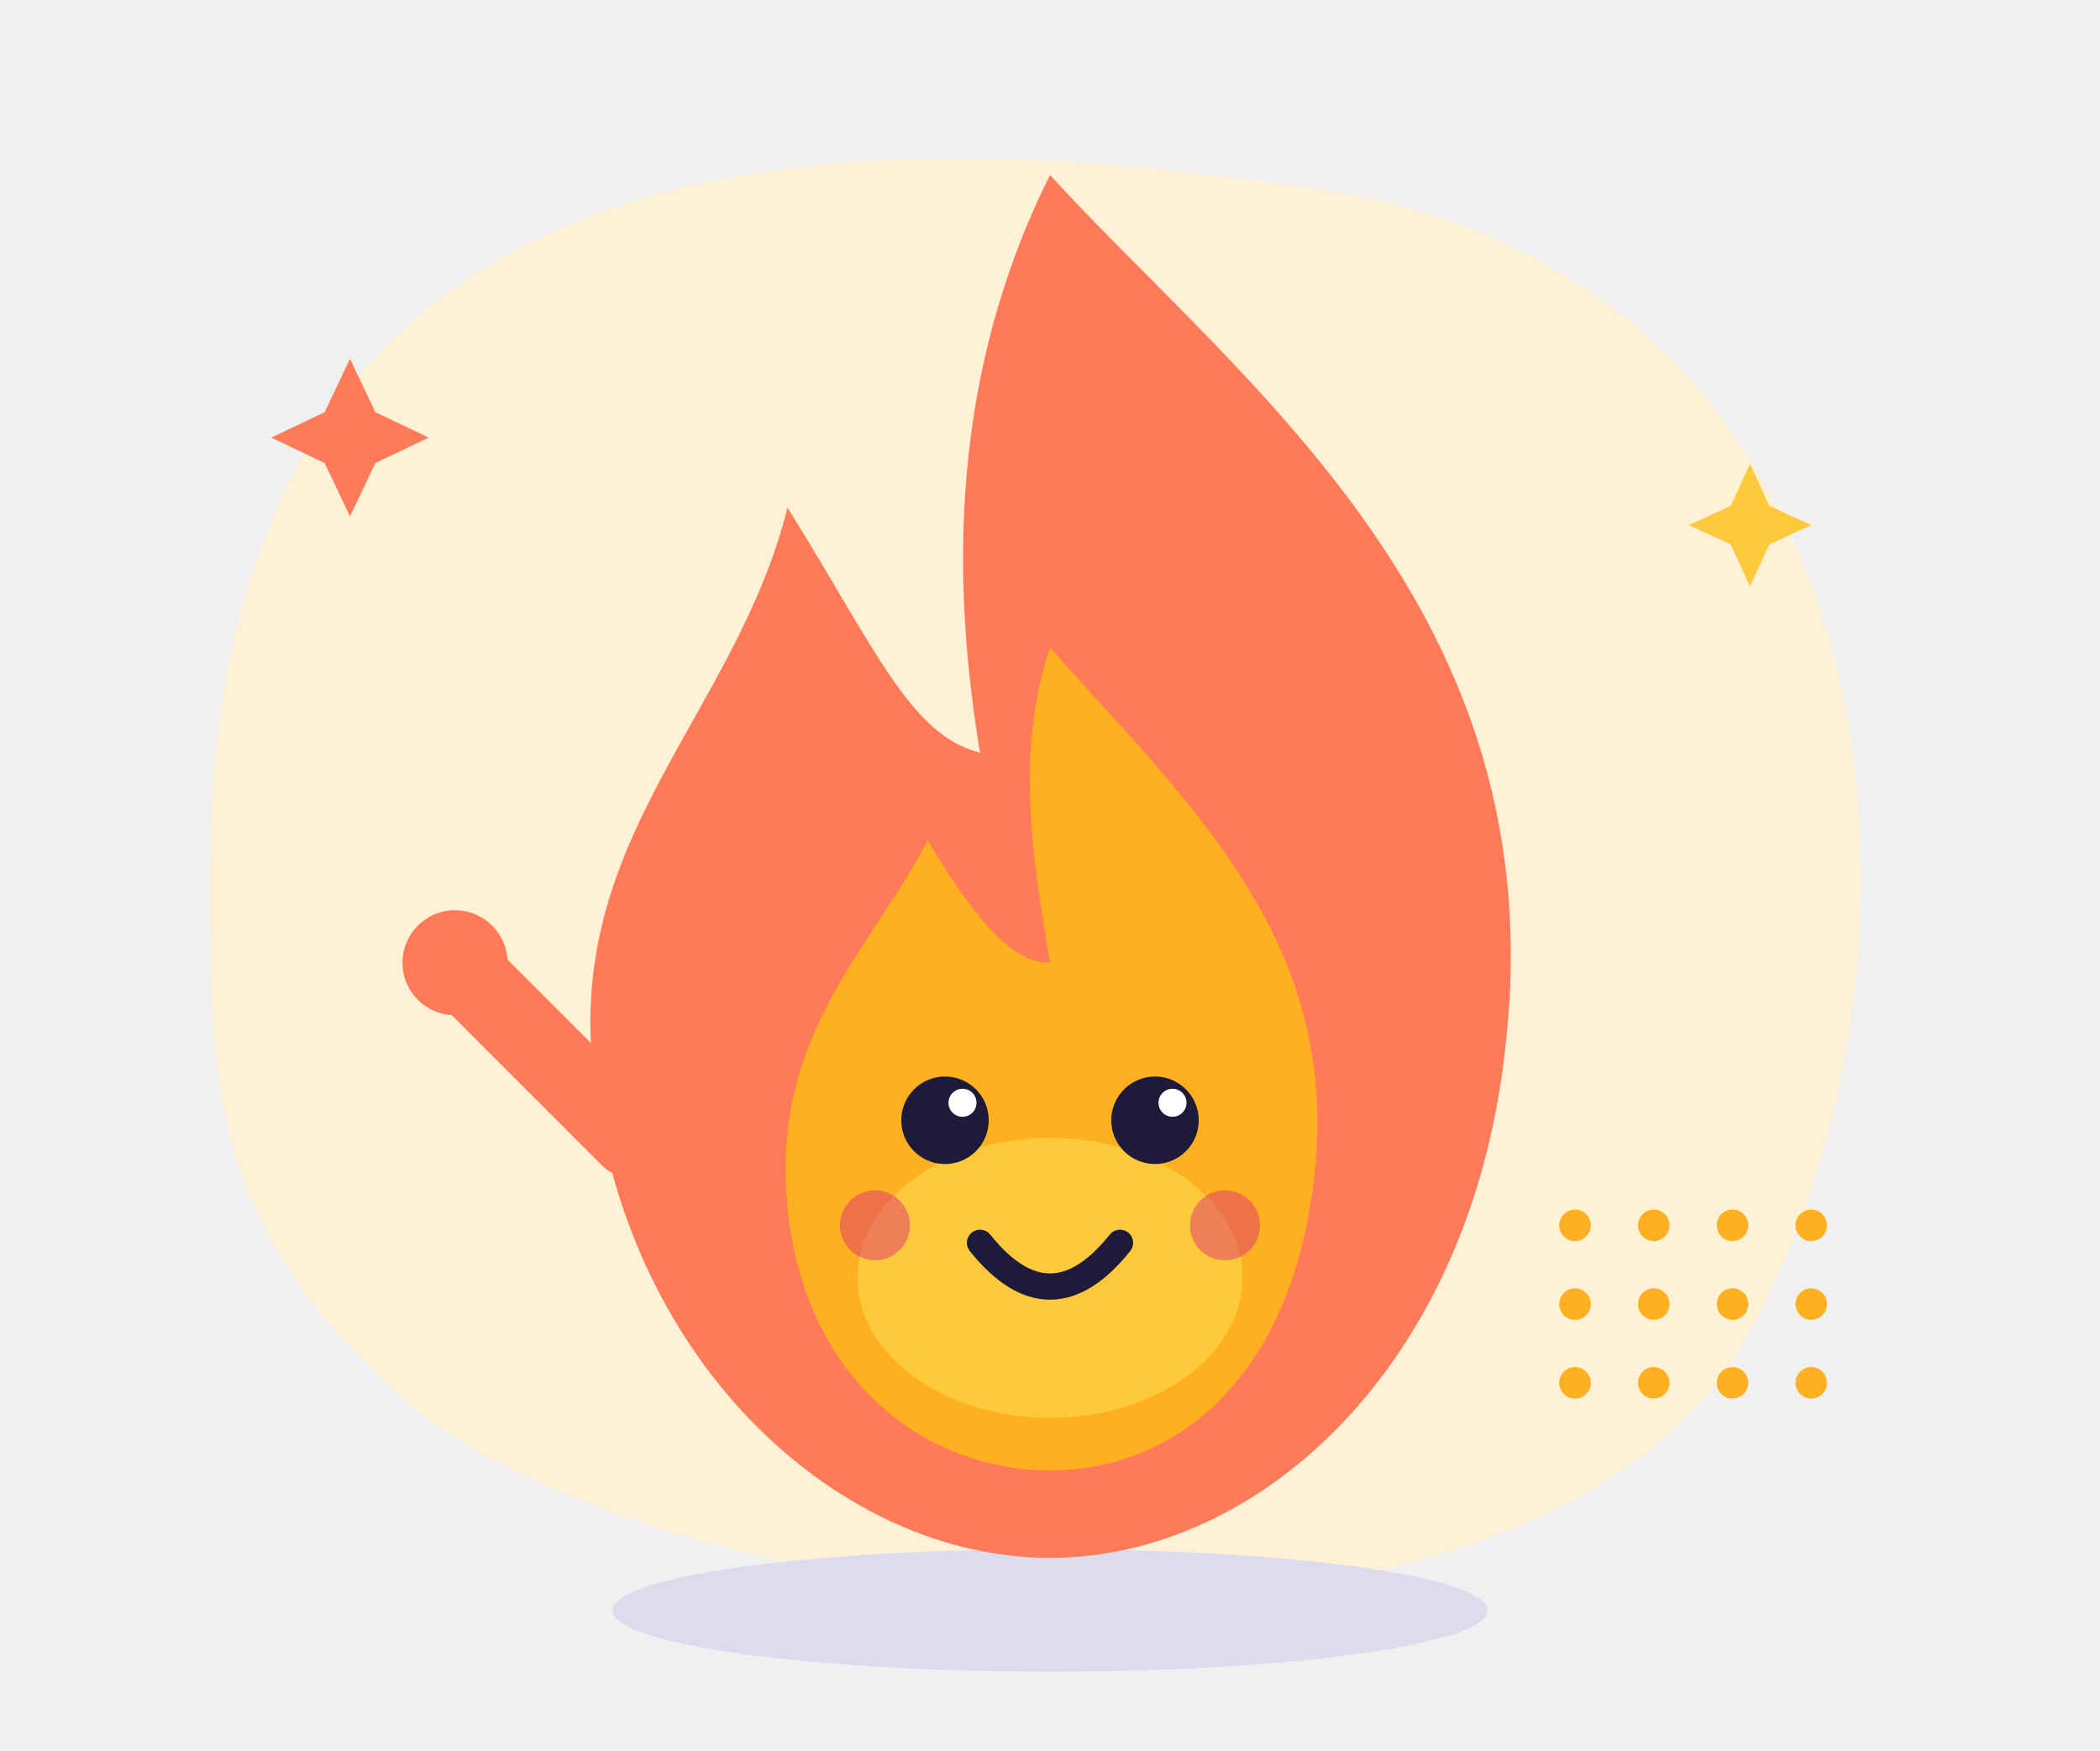
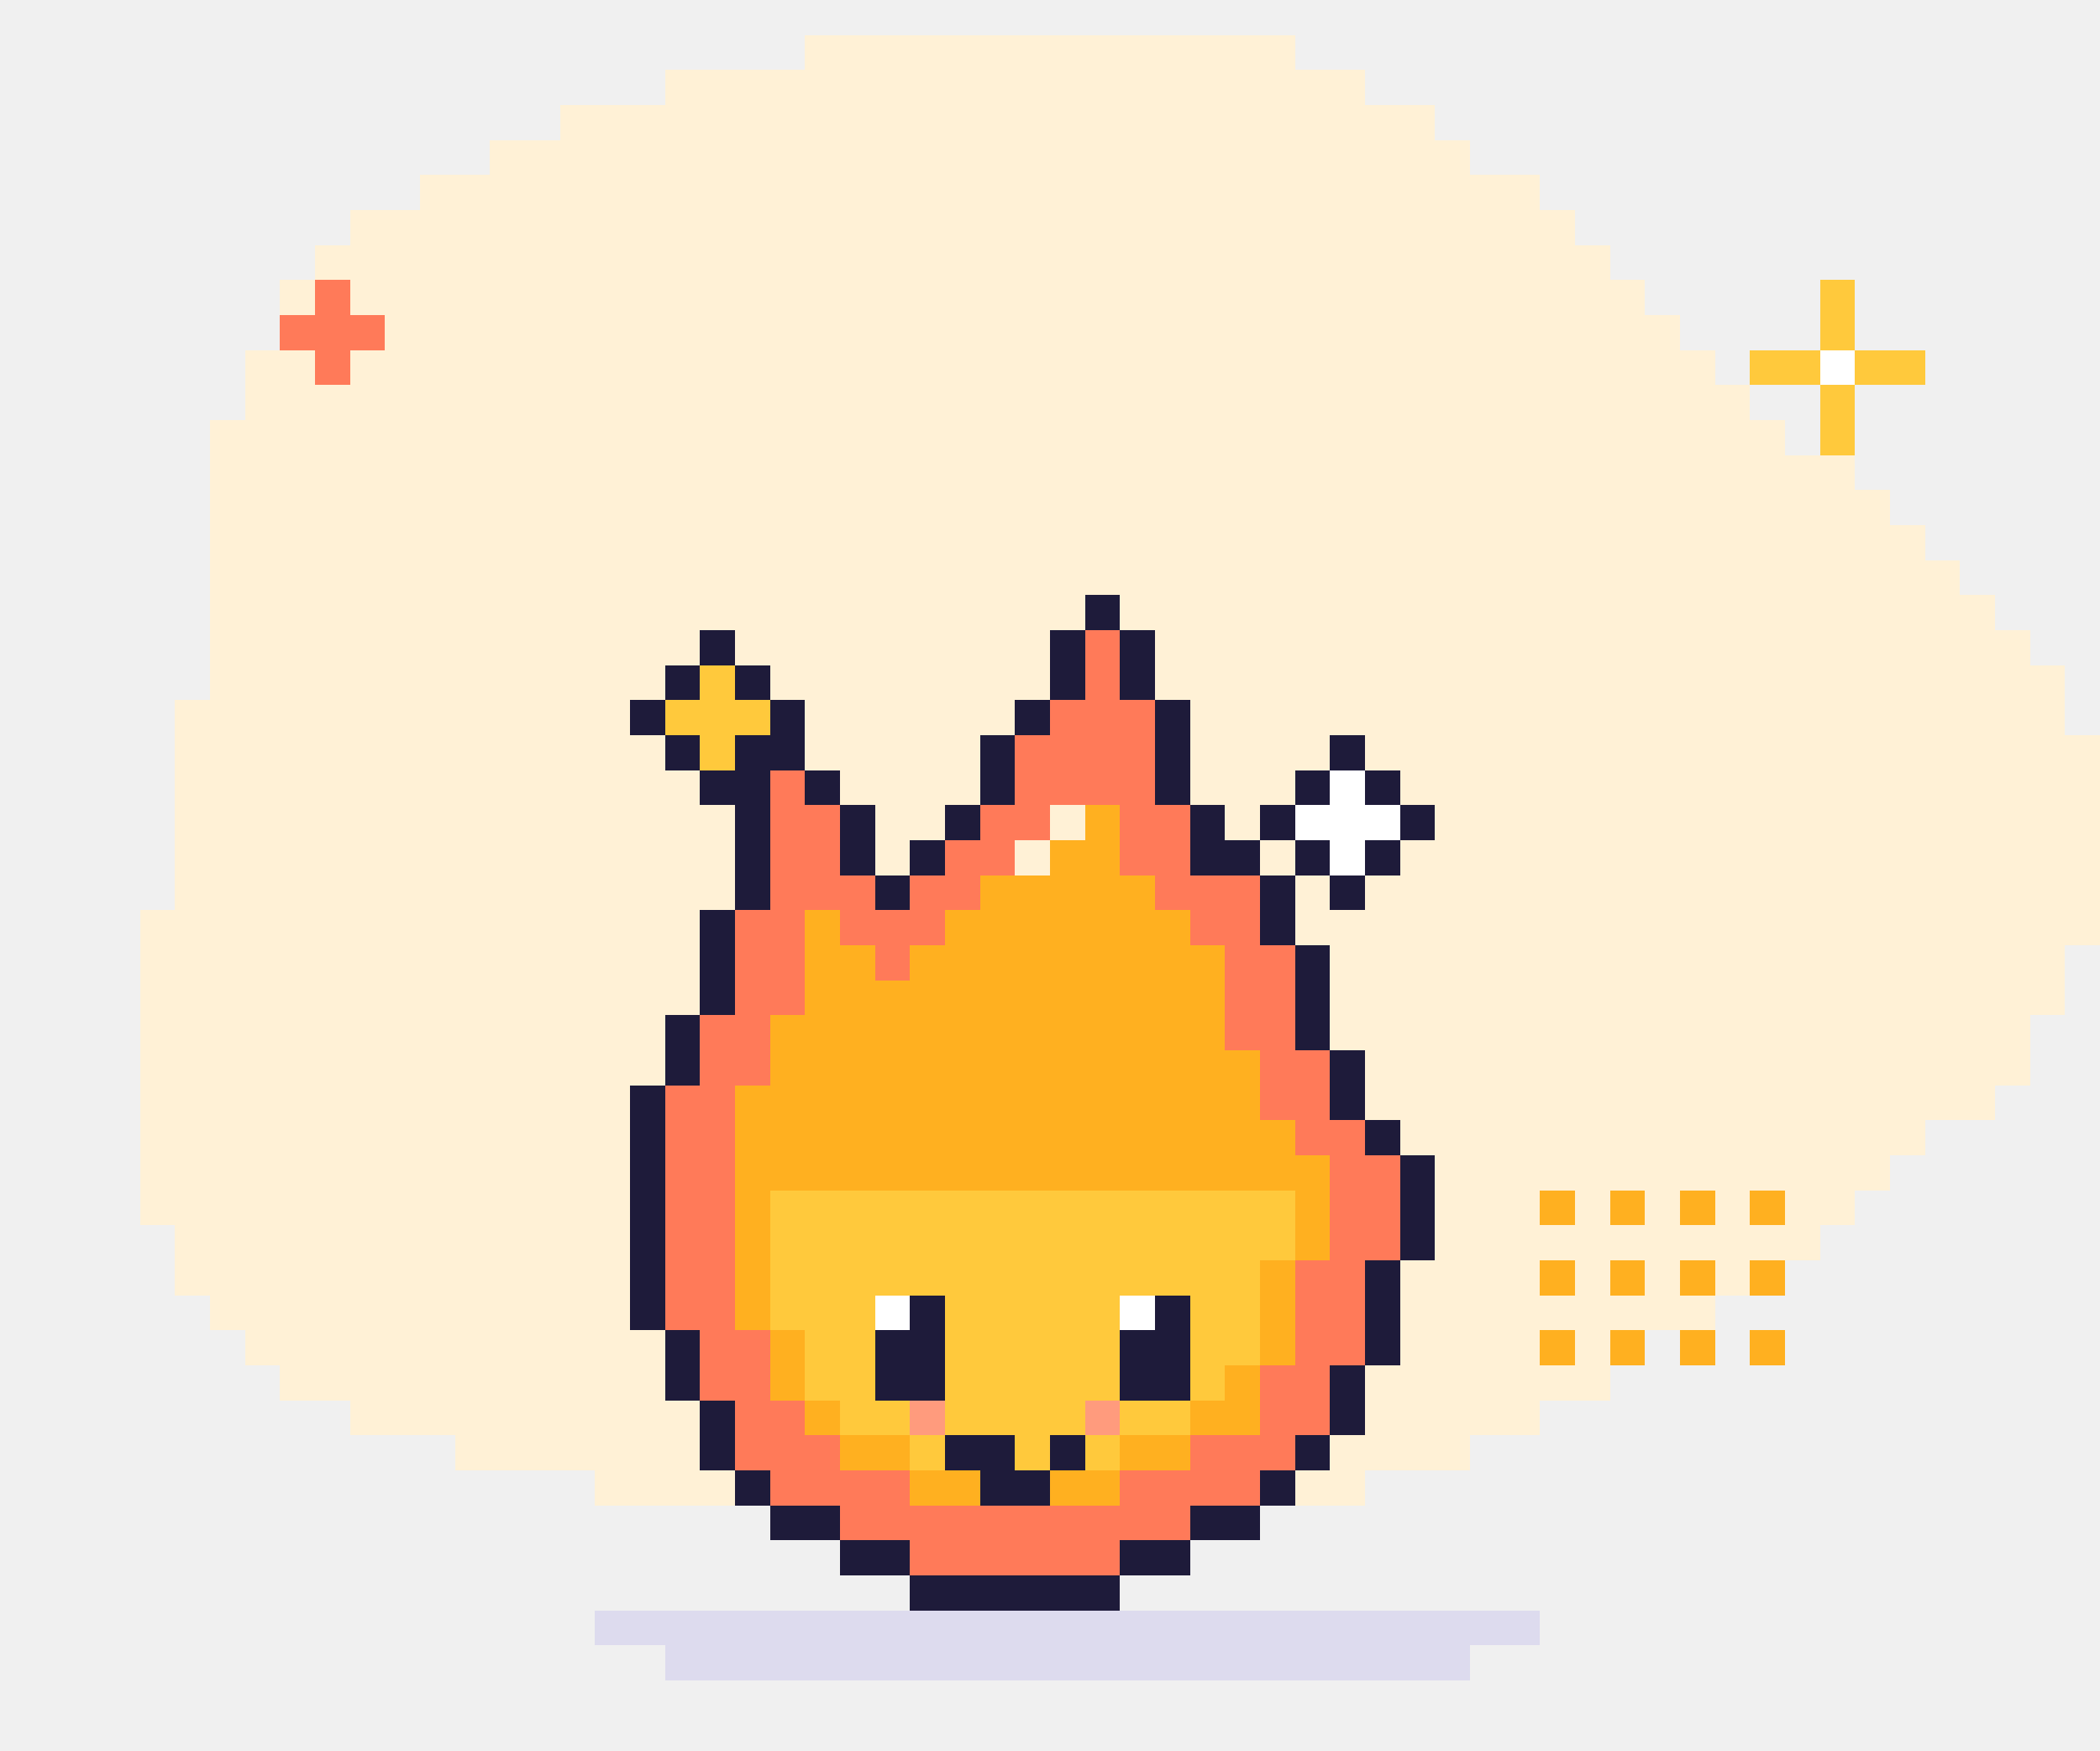
- <svg xmlns="http://www.w3.org/2000/svg" width="240" height="200" viewBox="0 0 240 200">
-   <path d="M24.0,100.0 C24.0,9.8 100.8,13.9 153.6,22.1 C220.8,34.4 223.7,116.4 196.8,157.4 C168.0,194.3 81.6,186.1 48.0,161.5 C24.0,141.0 24.0,124.6 24.0,100.0Z" fill="#FFF1D6" />
-   <polygon points="40.0,41.0 42.9,47.1 49.0,50.0 42.9,52.9 40.0,59.0 37.1,52.9 31.0,50.0 37.1,47.1" fill="#FF7A59" />
-   <polygon points="200.0,53.0 202.2,57.8 207.0,60.0 202.2,62.2 200.0,67.0 197.8,62.2 193.0,60.0 197.8,57.8" fill="#FFC93C" />
-   <circle cx="180" cy="140" r="1.8" fill="#FFB020" />
-   <circle cx="180" cy="149" r="1.8" fill="#FFB020" />
-   <circle cx="180" cy="158" r="1.8" fill="#FFB020" />
-   <circle cx="189" cy="140" r="1.8" fill="#FFB020" />
-   <circle cx="189" cy="149" r="1.8" fill="#FFB020" />
-   <circle cx="189" cy="158" r="1.8" fill="#FFB020" />
-   <circle cx="198" cy="140" r="1.8" fill="#FFB020" />
-   <circle cx="198" cy="149" r="1.8" fill="#FFB020" />
-   <circle cx="198" cy="158" r="1.8" fill="#FFB020" />
-   <circle cx="207" cy="140" r="1.8" fill="#FFB020" />
-   <circle cx="207" cy="149" r="1.8" fill="#FFB020" />
-   <circle cx="207" cy="158" r="1.8" fill="#FFB020" />
-   <ellipse cx="120" cy="184" rx="50" ry="7" fill="#DDDBEE" />
-   <path d="M72,130 L54,112" stroke="#FF7A59" stroke-width="9" stroke-linecap="round" />
-   <circle cx="52" cy="110" r="6" fill="#FF7A59" />
-   <path d="M120,20 C142,44 178,70 172,120 C168,156 144,178 120,178 C96,178 72,156 68,124 C64,96 84,82 90,58 C100,74 104,84 112,86 C108,62 110,40 120,20Z" fill="#FF7A59" />
-   <path d="M120,74 C136,92 154,108 150,136 C147,158 134,168 120,168 C106,168 92,158 90,138 C88,118 100,108 106,96 C112,106 116,110 120,110 C118,98 116,86 120,74Z" fill="#FFB020" />
-   <ellipse cx="120" cy="146" rx="22" ry="16" fill="#FFC93C" />
-   <circle cx="108" cy="128" r="5" fill="#1E1B3A" />
-   <circle cx="132" cy="128" r="5" fill="#1E1B3A" />
-   <circle cx="110" cy="126" r="1.6" fill="#FFFFFF" />
-   <circle cx="134" cy="126" r="1.6" fill="#FFFFFF" />
-   <path d="M112,142 Q120,152 128,142" fill="none" stroke="#1E1B3A" stroke-width="3" stroke-linecap="round" />
-   <circle cx="100" cy="140" r="4" fill="#DB2777" fill-opacity="0.45" />
-   <circle cx="140" cy="140" r="4" fill="#DB2777" fill-opacity="0.45" />
+ <svg xmlns="http://www.w3.org/2000/svg" width="240" height="200" viewBox="0 0 60 50" shape-rendering="crispEdges">
+   <path fill="#1E1B3A" d="M18 20h1v1h-1zM18 31h1v7h-1zM19 19h1v1h-1zM19 21h1v1h-1zM19 29h1v2h-1zM19 38h1v2h-1zM20 18h1v1h-1zM20 26h1v3h-1zM20 40h1v2h-1zM20 22h2v1h-2zM21 19h1v1h-1zM21 23h1v3h-1zM21 42h1v1h-1zM21 21h2v1h-2zM22 20h1v1h-1zM22 43h2v1h-2zM23 22h1v1h-1zM24 23h1v2h-1zM24 44h2v1h-2zM25 25h1v1h-1zM25 38h2v2h-2zM26 24h1v1h-1zM26 37h1v1h-1zM26 45h6v1h-6zM27 23h1v1h-1zM27 41h2v1h-2zM28 21h1v2h-1zM28 42h2v1h-2zM29 20h1v1h-1zM30 18h1v2h-1zM30 41h1v1h-1zM31 17h1v1h-1zM32 18h1v2h-1zM32 38h2v2h-2zM32 44h2v1h-2zM33 20h1v3h-1zM33 37h1v1h-1zM34 23h1v1h-1zM34 24h2v1h-2zM34 43h2v1h-2zM36 23h1v1h-1zM36 25h1v2h-1zM36 42h1v1h-1zM37 22h1v1h-1zM37 24h1v1h-1zM37 27h1v3h-1zM37 41h1v1h-1zM38 21h1v1h-1zM38 25h1v1h-1zM38 30h1v2h-1zM38 39h1v2h-1zM39 22h1v1h-1zM39 24h1v1h-1zM39 32h1v1h-1zM39 36h1v3h-1zM40 23h1v1h-1zM40 33h1v3h-1z" />
+   <path fill="#DDDBEE" d="M17 46h27v1h-27zM19 47h23v1h-23z" />
+   <path fill="#FF7A59" d="M8 9h3v1h-3zM9 8h1v1h-1zM9 10h1v1h-1zM19 31h2v7h-2zM20 29h2v2h-2zM20 38h2v2h-2zM21 26h2v3h-2zM21 40h2v1h-2zM21 41h3v1h-3zM22 22h1v1h-1zM22 23h2v2h-2zM22 25h3v1h-3zM22 42h4v1h-4zM24 26h3v1h-3zM24 43h10v1h-10zM25 27h1v1h-1zM26 25h2v1h-2zM26 44h6v1h-6zM27 24h2v1h-2zM28 23h2v1h-2zM29 21h4v2h-4zM30 20h3v1h-3zM31 18h1v2h-1zM32 23h2v2h-2zM32 42h4v1h-4zM33 25h3v1h-3zM34 26h2v1h-2zM34 41h3v1h-3zM35 27h2v3h-2zM36 30h2v2h-2zM36 39h2v2h-2zM37 32h2v1h-2zM37 36h2v3h-2zM38 33h2v3h-2z" />
+   <path fill="#FF9B7D" d="M26 40h1v1h-1zM31 40h1v1h-1z" />
+   <path fill="#FFB020" d="M21 34h1v4h-1zM21 31h15v1h-15zM21 32h16v1h-16zM21 33h17v1h-17zM22 38h1v2h-1zM22 29h13v1h-13zM22 30h14v1h-14zM23 26h1v1h-1zM23 40h1v1h-1zM23 27h2v1h-2zM23 28h12v1h-12zM24 41h2v1h-2zM26 42h2v1h-2zM26 27h9v1h-9zM27 26h7v1h-7zM28 25h5v1h-5zM30 24h2v1h-2zM30 42h2v1h-2zM31 23h1v1h-1zM32 41h2v1h-2zM34 40h2v1h-2zM35 39h1v1h-1zM36 36h1v3h-1zM37 34h1v2h-1zM44 34h1v1h-1zM44 36h1v1h-1zM44 38h1v1h-1zM46 34h1v1h-1zM46 36h1v1h-1zM46 38h1v1h-1zM48 34h1v1h-1zM48 36h1v1h-1zM48 38h1v1h-1zM50 34h1v1h-1zM50 36h1v1h-1zM50 38h1v1h-1z" />
+   <path fill="#FFC93C" d="M19 20h3v1h-3zM20 19h1v1h-1zM20 21h1v1h-1zM22 37h3v1h-3zM22 36h14v1h-14zM22 34h15v2h-15zM23 38h2v2h-2zM24 40h2v1h-2zM26 41h1v1h-1zM27 40h4v1h-4zM27 37h5v3h-5zM29 41h1v1h-1zM31 41h1v1h-1zM32 40h2v1h-2zM34 39h1v1h-1zM34 37h2v2h-2zM50 10h2v1h-2zM52 8h1v2h-1zM52 11h1v2h-1zM53 10h2v1h-2z" />
+   <path fill="#FFF1D6" d="M4 31h14v4h-14zM4 29h15v2h-15zM4 26h16v3h-16zM5 20h13v1h-13zM5 35h13v2h-13zM5 21h14v1h-14zM5 22h15v1h-15zM5 23h16v3h-16zM6 37h12v1h-12zM6 19h13v1h-13zM6 18h14v1h-14zM6 17h25v1h-25zM6 12h45v1h-45zM6 13h47v1h-47zM6 14h48v1h-48zM6 15h49v1h-49zM6 16h50v1h-50zM7 10h2v1h-2zM7 38h12v1h-12zM7 11h43v1h-43zM8 8h1v1h-1zM8 39h11v1h-11zM9 7h37v1h-37zM10 40h10v1h-10zM10 6h35v1h-35zM10 8h37v1h-37zM10 10h39v1h-39zM11 9h37v1h-37zM12 5h32v1h-32zM13 41h7v1h-7zM14 4h28v1h-28zM16 3h25v1h-25zM17 42h4v1h-4zM19 2h20v1h-20zM21 18h9v1h-9zM22 19h8v1h-8zM23 21h5v1h-5zM23 20h6v1h-6zM23 1h14v1h-14zM24 22h4v1h-4zM25 24h1v1h-1zM25 23h2v1h-2zM29 24h1v1h-1zM30 23h1v1h-1zM32 17h25v1h-25zM33 18h25v1h-25zM33 19h26v1h-26zM34 22h3v1h-3zM34 21h4v1h-4zM34 20h25v1h-25zM35 23h1v1h-1zM36 24h1v1h-1zM37 25h1v1h-1zM37 42h2v1h-2zM37 26h23v1h-23zM38 41h4v1h-4zM38 29h20v1h-20zM38 27h21v2h-21zM39 40h5v1h-5zM39 39h7v1h-7zM39 31h18v1h-18zM39 30h19v1h-19zM39 21h21v1h-21zM39 25h21v1h-21zM40 36h4v1h-4zM40 38h4v1h-4zM40 37h9v1h-9zM40 32h15v1h-15zM40 22h20v1h-20zM40 24h20v1h-20zM41 34h3v1h-3zM41 35h11v1h-11zM41 33h13v1h-13zM41 23h19v1h-19zM45 34h1v1h-1zM45 36h1v1h-1zM45 38h1v1h-1zM47 34h1v1h-1zM47 36h1v1h-1zM49 34h1v1h-1zM49 36h1v1h-1zM51 34h2v1h-2z" />
+   <path fill="#FFFFFF" d="M25 37h1v1h-1zM32 37h1v1h-1zM37 23h3v1h-3zM38 22h1v1h-1zM38 24h1v1h-1zM52 10h1v1h-1z" />
</svg>
